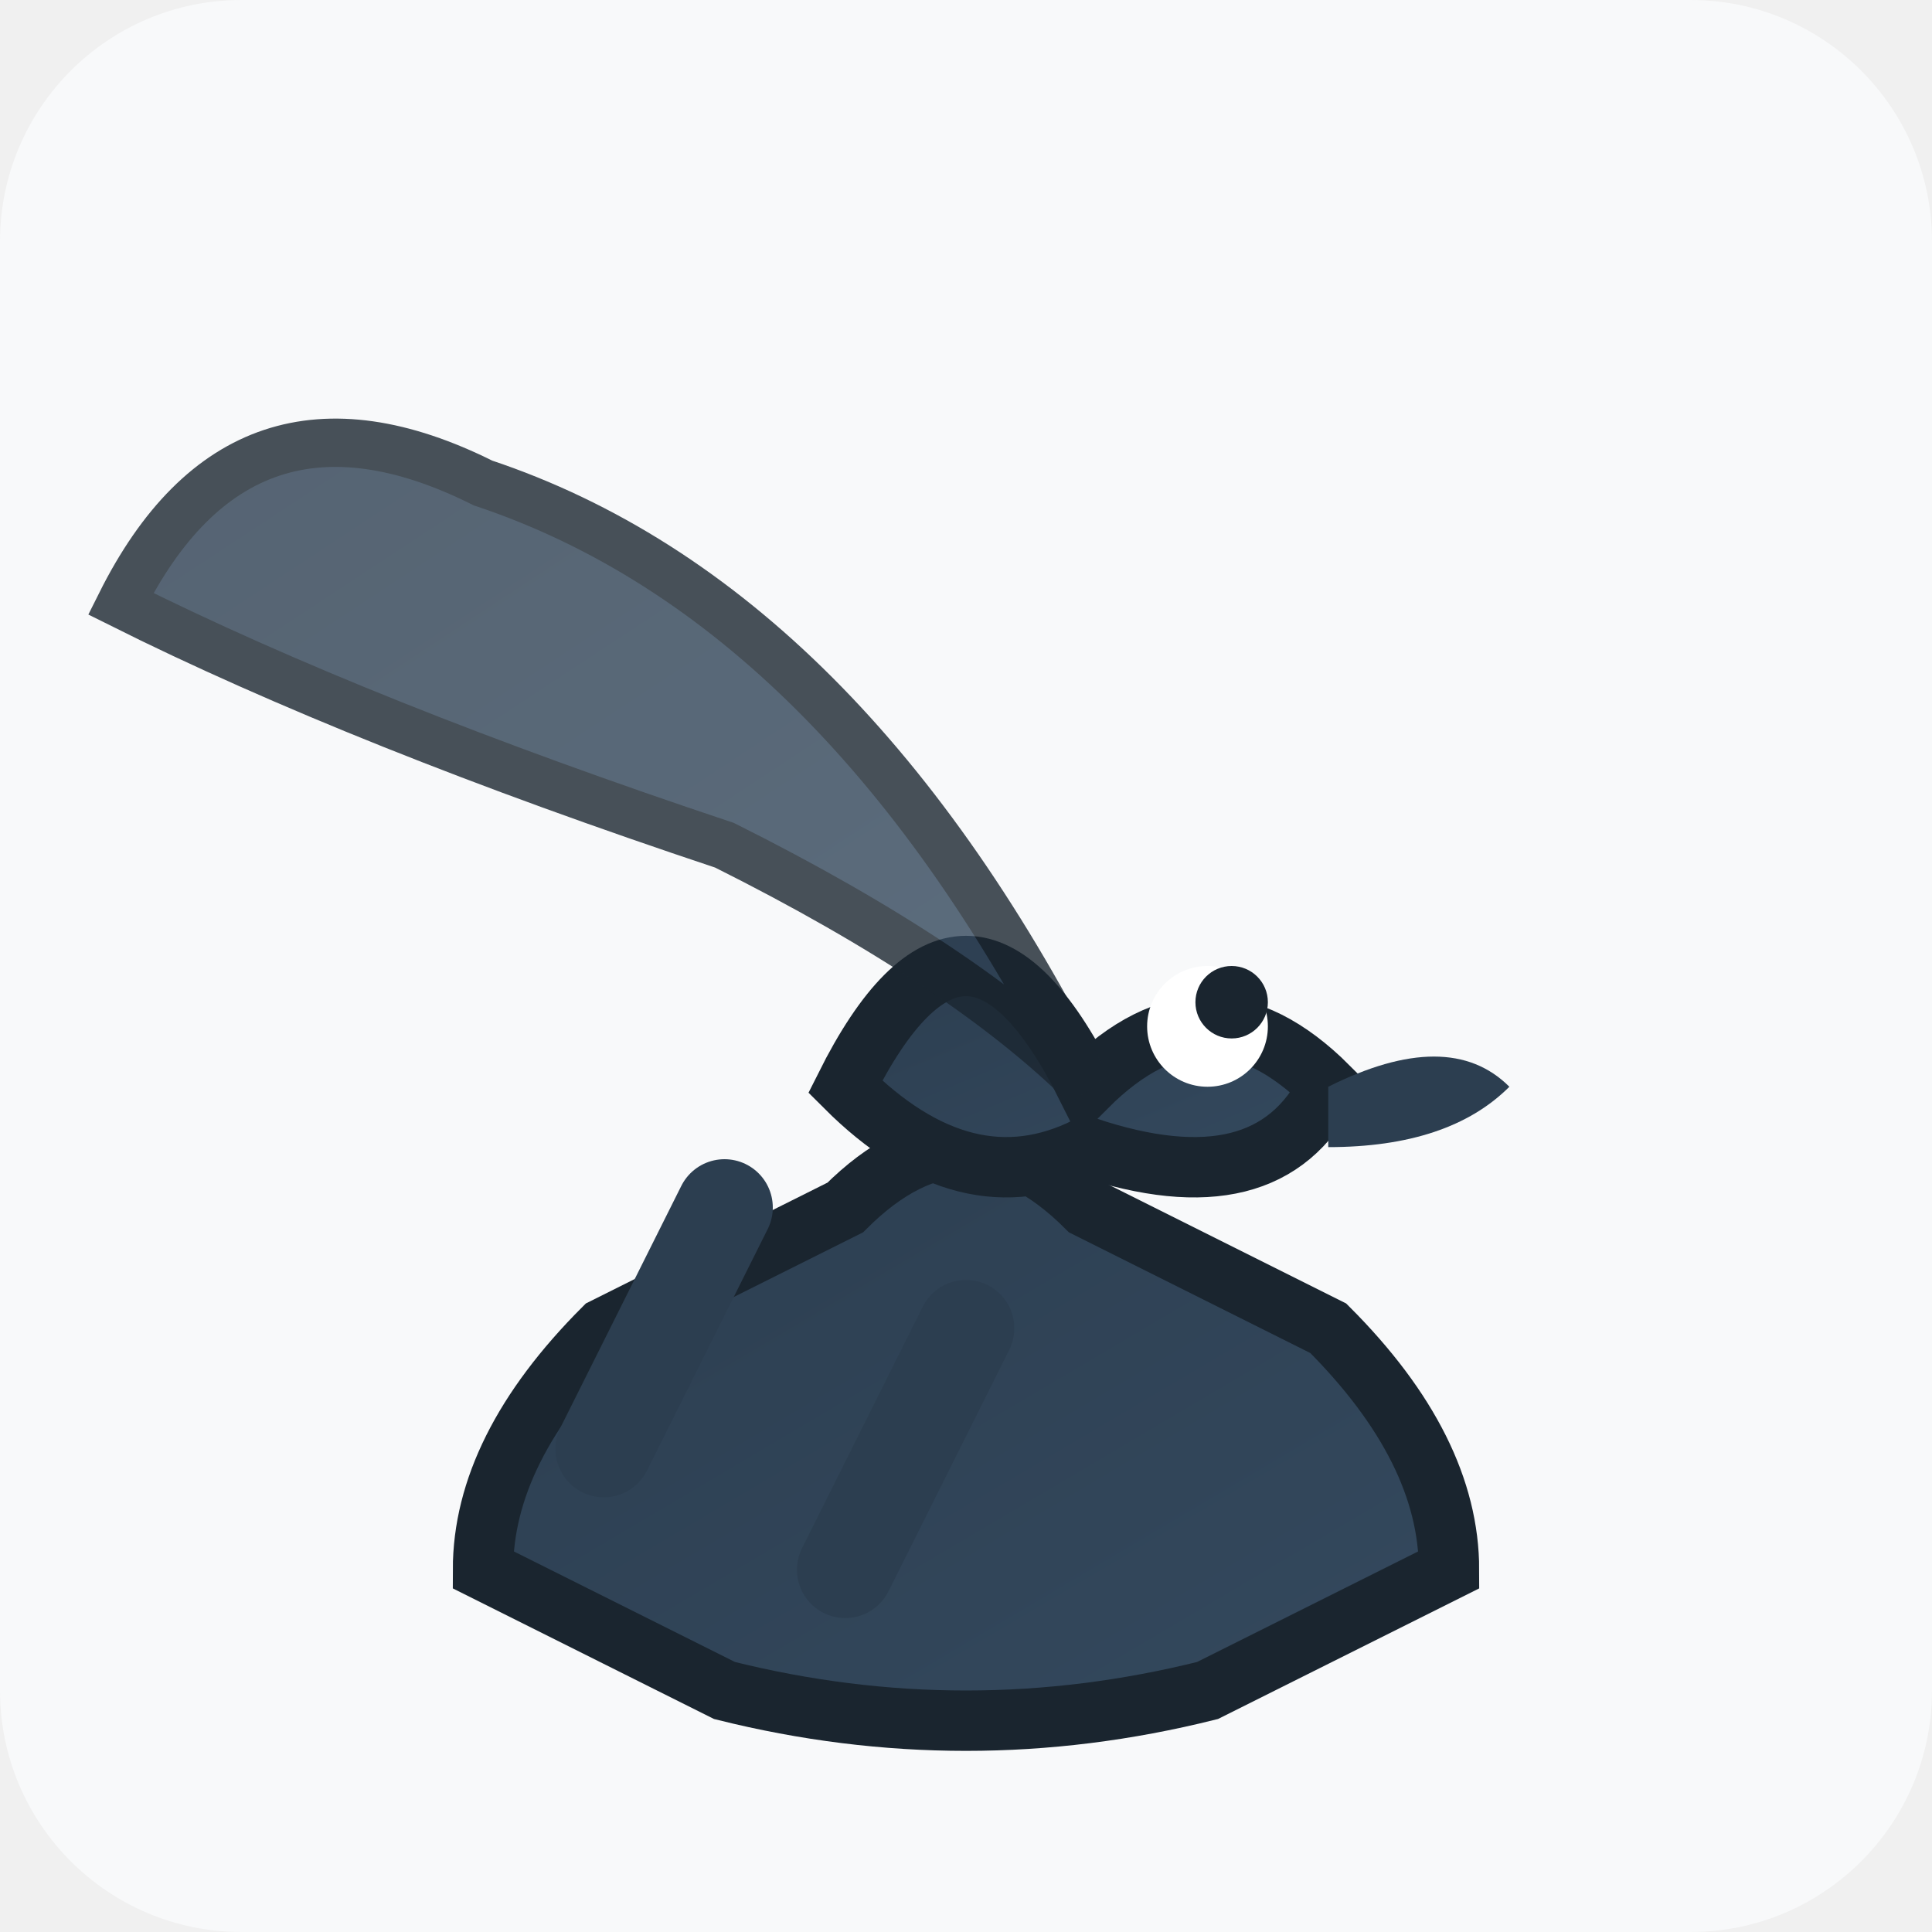
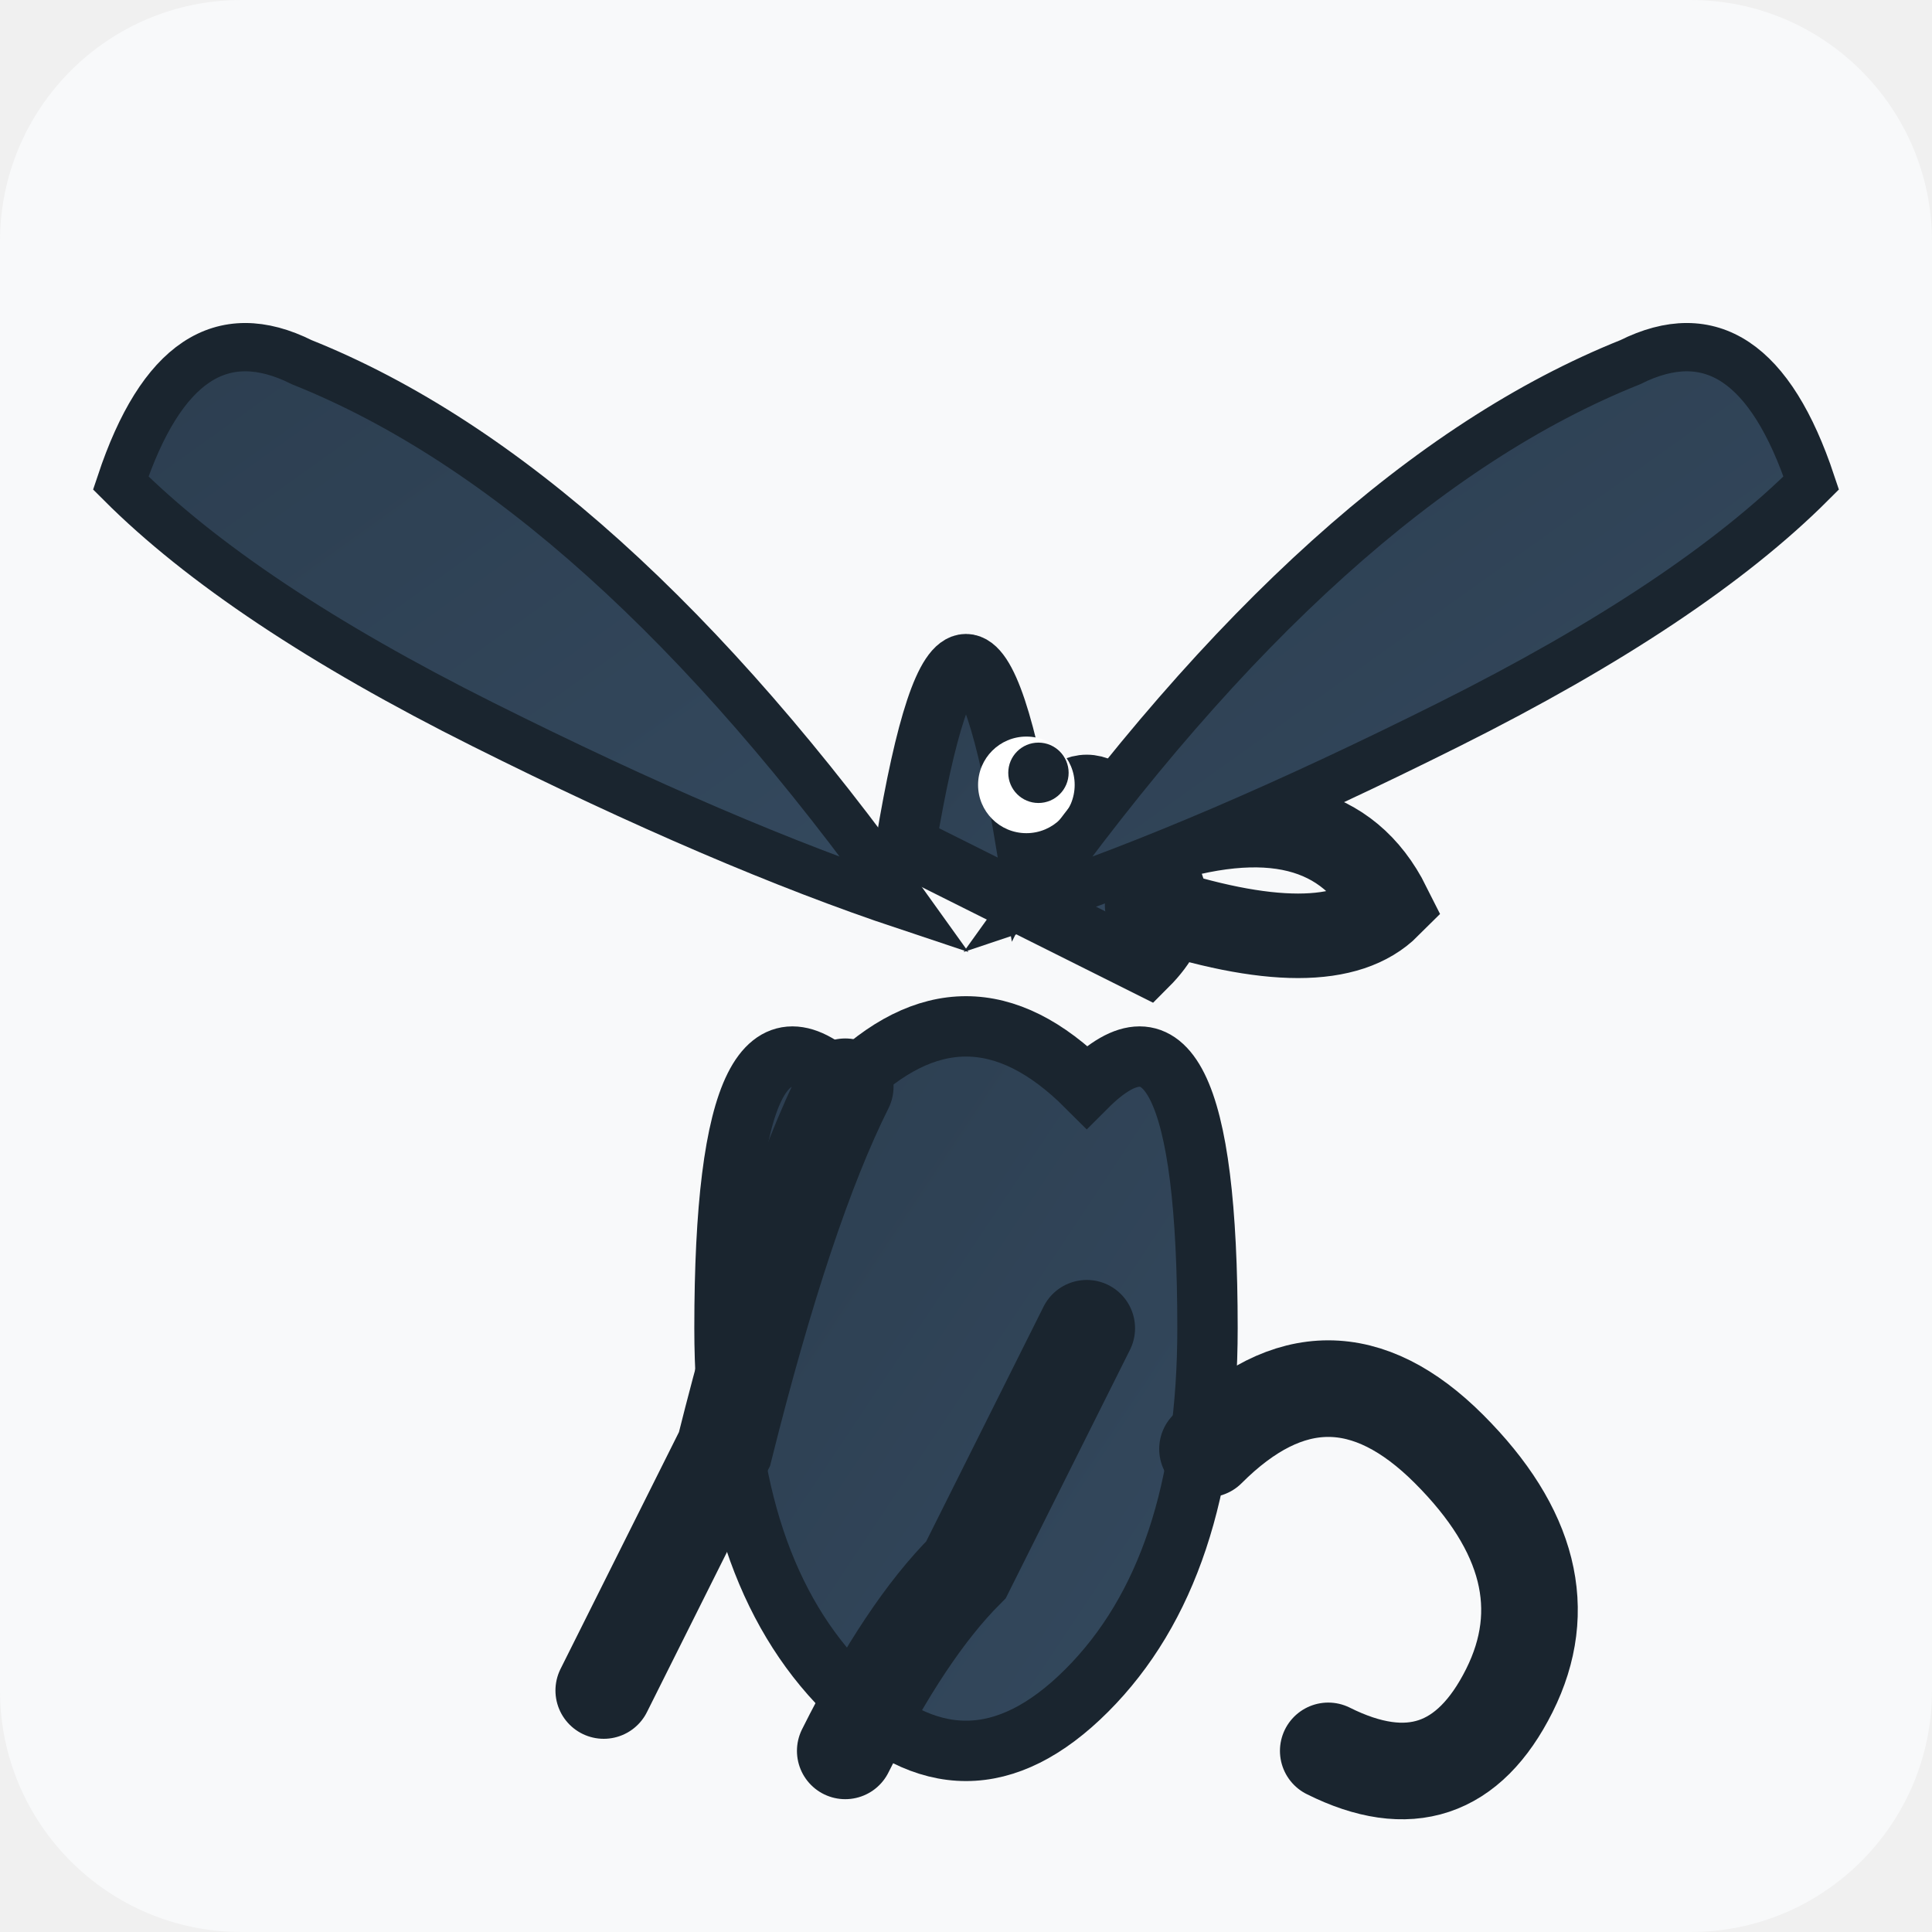
<svg xmlns="http://www.w3.org/2000/svg" viewBox="0 0 16 16" width="16" height="16">
  <defs>
    <linearGradient id="griffinGradient16" x1="0%" y1="0%" x2="100%" y2="100%">
      <stop offset="0%" style="stop-color:#2c3e50;stop-opacity:1" />
      <stop offset="100%" style="stop-color:#34495e;stop-opacity:1" />
    </linearGradient>
  </defs>
  <rect width="16" height="16" fill="#f8f9fa" rx="2" />
-   <path d="M4 13 Q4 12 5 11 L7 10 Q8 9 9 10 L11 11 Q12 12 12 13 L10 14 Q8 14.5 6 14 Z" fill="url(#griffinGradient16)" stroke="#1a252f" stroke-width="0.5" />
-   <path d="M7 9 Q8 7 9 9 Q10 8 11 9 Q10.5 10 9 9.5 Q8 10 7 9 Z" fill="url(#griffinGradient16)" stroke="#1a252f" stroke-width="0.5" />
-   <path d="M11 9 Q12 8.5 12.5 9 Q12 9.5 11 9.5 Z" fill="#2c3e50" />
-   <circle cx="10" cy="8.5" r="0.5" fill="#ffffff" />
-   <circle cx="10.2" cy="8.3" r="0.3" fill="#1a252f" />
-   <path d="M9 9 Q7 5 4 4 Q2 3 1 5 Q3 6 6 7 Q8 8 9 9 Z" fill="url(#griffinGradient16)" stroke="#1a252f" stroke-width="0.4" opacity="0.8" />
-   <path d="M6 10 L5 12 M8 11 L7 13" stroke="#2c3e50" stroke-width="0.8" stroke-linecap="round" />
+   <path d="M7 9 Q6 8 6 11 Q6 13 7 14 Q8 15 9 14 Q10 13 10 11 Q10 8 9 9 Q8 8 7 9 Z" fill="url(#griffinGradient16)" stroke="#1a252f" stroke-width="0.5" />
+   <path d="M7.5 7 Q8 4 8.5 7 Q9 6 9.5 7 Q10 7.5 9.5 8 Q8.5 7.5 7.5 7 Z" fill="url(#griffinGradient16)" stroke="#1a252f" stroke-width="0.5" />
+   <path d="M9.5 7 Q11 6.5 11.5 7.5 Q11 8 9.5 7.5" fill="none" stroke="#1a252f" stroke-width="0.7" stroke-linecap="round" />
+   <circle cx="8.5" cy="6.5" r="0.4" fill="#ffffff" />
+   <circle cx="8.6" cy="6.4" r="0.25" fill="#1a252f" />
+   <path d="M7.5 7.5 Q5 4 2.5 3 Q1.5 2.5 1 4 Q2 5 4 6 Q6 7 7.5 7.5 Z" fill="url(#griffinGradient16)" stroke="#1a252f" stroke-width="0.4" />
+   <path d="M8.5 7.5 Q11 4 13.5 3 Q14.5 2.5 15 4 Q14 5 12 6 Q10 7 8.5 7.5 Z" fill="url(#griffinGradient16)" stroke="#1a252f" stroke-width="0.4" />
+   <path d="M7 9 Q6.5 10 6 12 Q5.5 13 5 14" stroke="#1a252f" stroke-width="0.8" stroke-linecap="round" fill="none" />
+   <path d="M9 11 Q8.5 12 8 13 Q7.5 13.5 7 14.5" stroke="#1a252f" stroke-width="0.8" stroke-linecap="round" fill="none" />
+   <path d="M10 12 Q11 11 12 12 Q13 13 12.5 14 Q12 15 11 14.5" fill="none" stroke="#1a252f" stroke-width="0.8" stroke-linecap="round" />
</svg>
